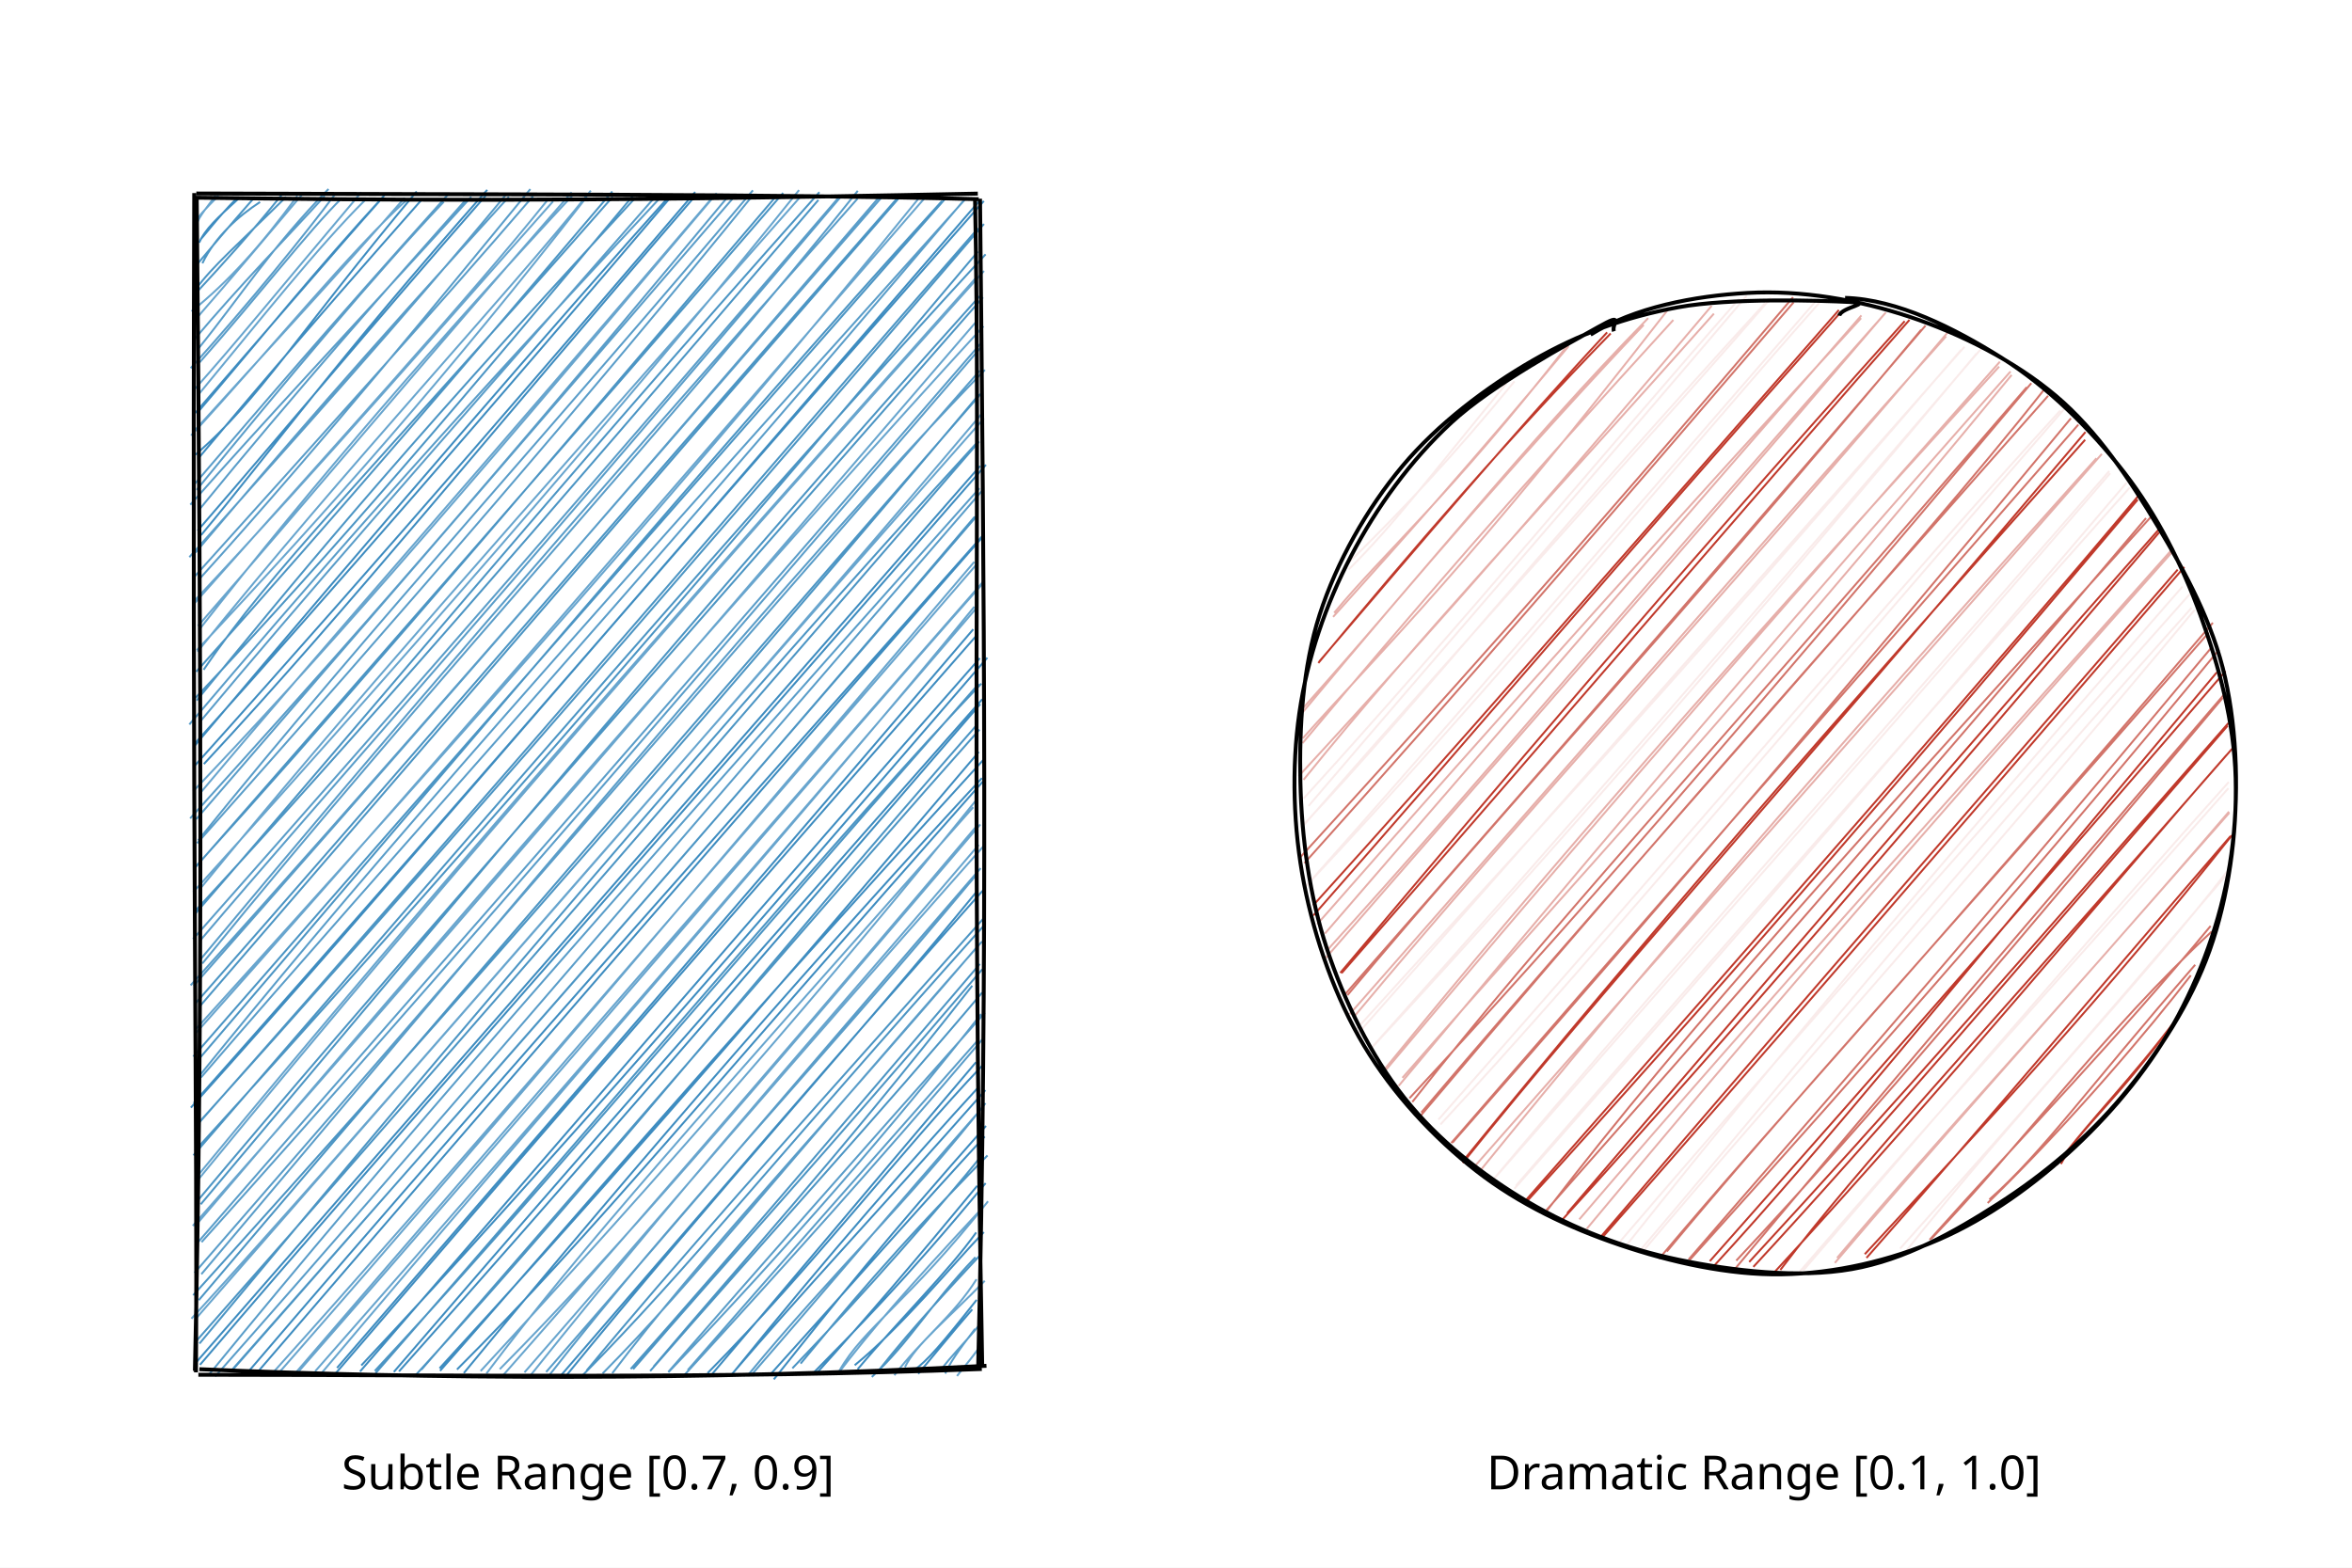
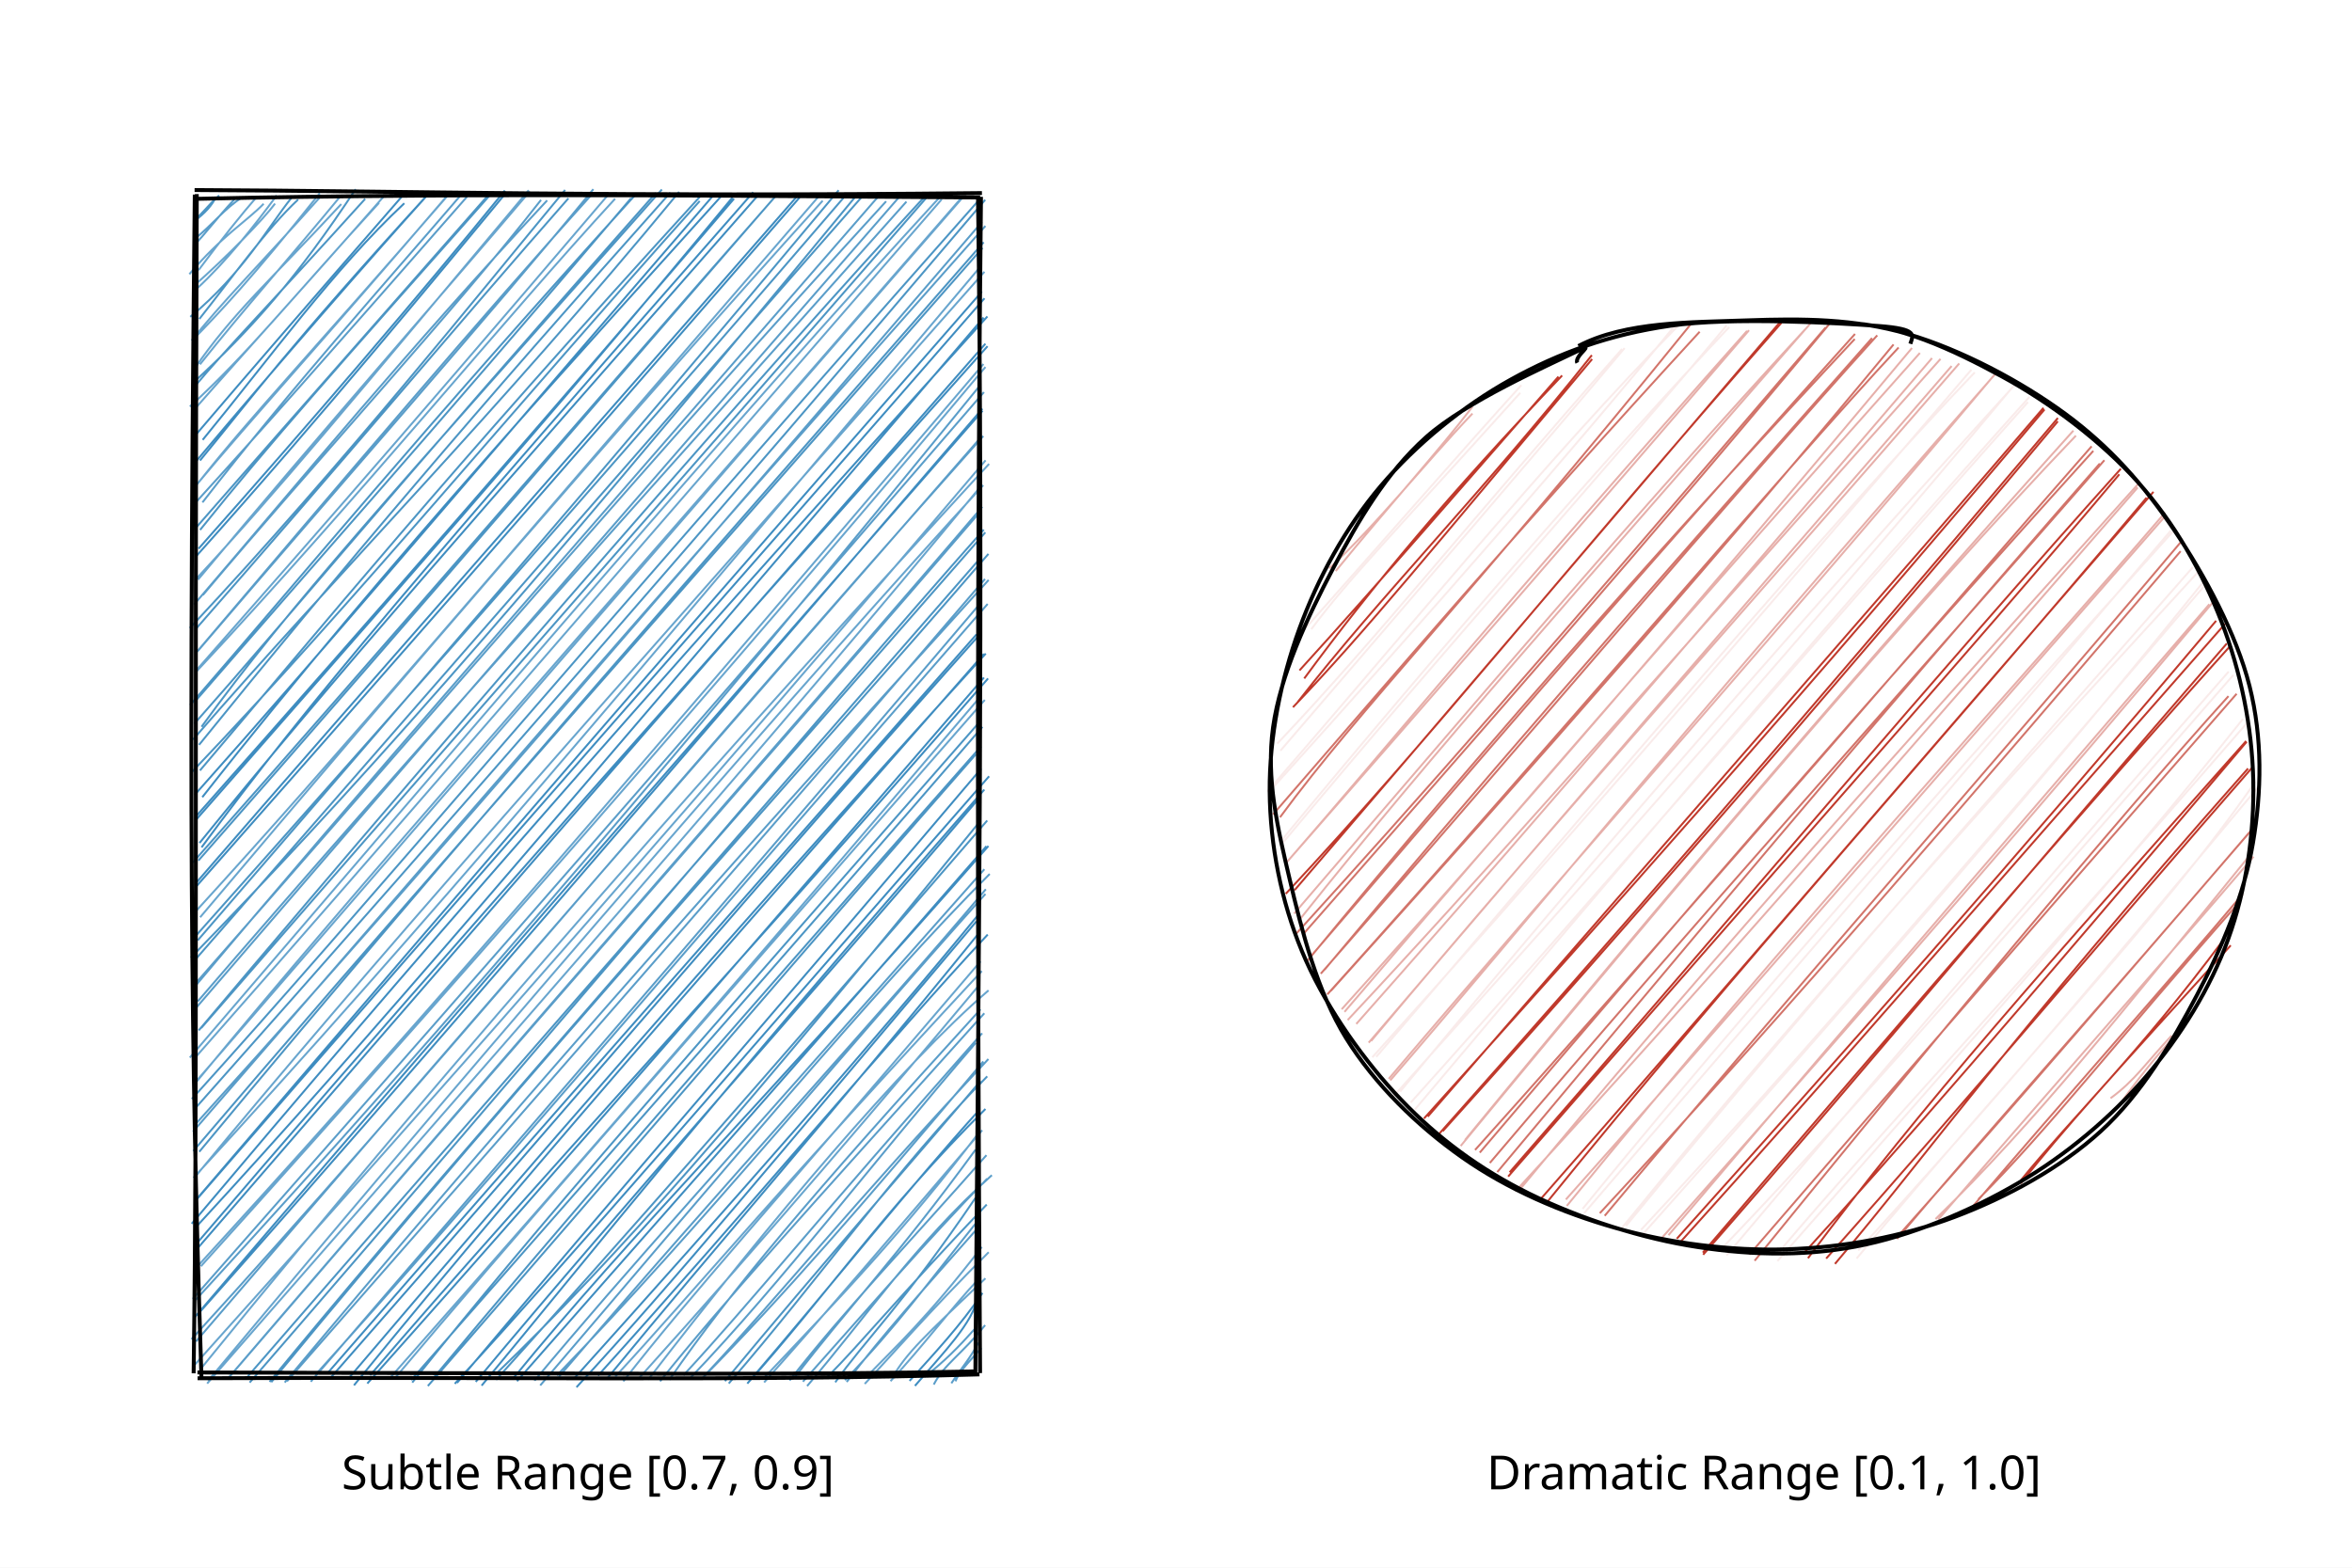
<svg xmlns="http://www.w3.org/2000/svg" width="600" height="400">
  <rect width="100%" height="100%" fill="#ffffff" />
  <g>
-     <path d="M244.139 351.089 C246.128 348.494, 247.183 347.45, 249.92 343.671 M244.693 350.243 C246.595 348.285, 248.609 345.282, 249.664 344.258 M135.331 350.936 C177.999 297.505, 222.984 247.1, 249.67 215.565 M133.794 350.167 C166.535 312.672, 199.173 274.157, 251.088 215.694 M51.054 202.391 C86.366 160.351, 122.108 120.528, 181.573 50.596 M49.329 201.843 C79.721 169.89, 109.358 136.472, 182.84 49.288 M50.12 262.417 C115.517 190.353, 181.735 115.711, 234.445 50.508 M50.094 263.463 C90.468 218.082, 130.132 172.703, 236.129 50.243 M50.384 166.268 C89.026 118.271, 128.466 76.429, 150.71 48.635 M50.223 165.897 C83.673 130.345, 115.111 94.633, 149.706 50.199 M76.276 349.821 C142.932 273.812, 209.495 195.45, 251.036 148.509 M75.421 350.284 C137.946 277.567, 201.986 204.337, 250.969 148.225 M50.404 301.177 C115.18 222.14, 185.382 142.321, 251.019 69.137 M50.263 300.186 C111.659 225.68, 175.63 153.053, 249.128 70.719 M124.097 350.454 C148.156 318.435, 177.324 286.048, 248.271 205.971 M122.606 349.831 C168.971 299.602, 212.025 250.167, 249.108 204.048 M230.845 348.861 C233.517 343.118, 241.733 336.607, 251.218 326.803 M228.156 350.896 C235.201 341.641, 243.46 335.477, 249.109 326.411 M128.157 351.123 C173.765 299.364, 214.724 251.533, 248.782 211.191 M127.487 349.351 C158.749 317.827, 187.298 283.846, 250.069 210.359 M81.414 351.079 C144.381 276.321, 208.975 203.492, 248.551 154.812 M80.393 349.898 C148.021 273.059, 212.224 198.069, 249.474 154.712 M214.116 349.783 C220.297 338.775, 231.69 332.336, 252.04 306.525 M213.657 350.625 C222.373 339.266, 230.658 329.601, 250.326 308.518 M48.844 336.457 C94.429 286.581, 137.163 235.651, 250.97 106.803 M50.088 336.317 C126.981 248.15, 204.29 160.321, 250.258 105.79 M49.339 153.571 C82.957 117.693, 112.764 83.192, 141.086 51.382 M49.387 154.189 C84.085 115.062, 118.776 77.128, 139.842 50.838 M50.472 100.878 C66.267 81.746, 81.308 62.76, 93.265 50.925 M49.64 99.314 C60.571 87.061, 68.824 76.747, 92.16 49.073 M48.75 111.109 C69.224 88.86, 89.894 63.522, 103.735 51.023 M49.21 110.337 C67.498 90.062, 86.805 69.394, 103.182 50.509 M50.239 57.094 C50.613 55.418, 53.381 52.142, 54.968 49.957 M50.039 56.442 C50.748 55.08, 52.076 53.62, 55.731 49.943 M49.678 312.938 C126.694 222.428, 202.334 136.186, 250.899 83.234 M49.185 312.77 C106.973 247.532, 163.411 181.462, 249.297 81.778 M50.502 159.719 C78.973 127.074, 106.026 94.653, 145.839 49.052 M50.78 160.715 C80.227 122.996, 113.108 85.235, 146.107 49.801 M70.964 350.487 C127.118 286.445, 181.397 222.012, 248.541 143.364 M70.036 349.799 C114.655 300.096, 158.192 248.962, 249.279 143.823 M48.862 79.433 C58.256 71.895, 66.478 62.811, 75.855 49.986 M50.241 81.083 C59.341 70.669, 68.19 60.119, 76.977 49.73 M49.304 227.604 C111.348 159.183, 168.903 92.185, 203.829 48.512 M51.062 226.764 C88.444 180.996, 126.641 138.221, 203.86 50.566" stroke="#2980b9" stroke-width="0.5" fill="none" stroke-opacity="0.7" />
-     <path d="M170.476 350.064 C194.518 322.46, 218.119 295.646, 251.219 258.425 M170.504 350.144 C200.294 319.136, 228.778 286.24, 250.289 258.736 M191.013 350.624 C211.736 325.423, 232.598 305.676, 251.407 281.474 M191.843 350.648 C209.912 329.924, 228.242 308.086, 249.559 283.836 M50.934 240.139 C82.798 202.583, 118.074 163.963, 214.777 49.863 M49.247 239.602 C103.963 177.687, 156.103 117.904, 214.024 50.299 M174.268 351.187 C200.804 322.206, 223.132 297.532, 250.838 264.942 M175.439 349.595 C198.745 322.828, 224.147 294.08, 249.237 265.672 M139.582 351.58 C172.852 308.932, 208.089 272.49, 248.995 223.307 M139.321 350.07 C176.118 307.922, 211.789 265.896, 250.162 221.527 M156.19 350.394 C178.967 320.376, 207.934 289.921, 248.899 242.008 M153.71 350.468 C177.425 326.518, 197.246 300.674, 250.535 240.212 M51.367 325.117 C128.433 233.955, 204.516 142.241, 251.251 94.378 M49.628 324.769 C107.608 258.141, 166.134 190.095, 249.923 94.587 M50.654 147.974 C82.247 113.145, 115.958 71.791, 135.288 48.246 M49.481 147.277 C80.431 112.909, 112.103 77.845, 135.982 50.058 M50.158 125.006 C71.934 98.334, 96.638 68.878, 113.21 51.489 M49.256 123.956 C67.176 103.069, 82.885 84.652, 114.519 49.383 M50.533 214.435 C94.396 160.088, 144.304 105.482, 192.065 48.565 M50.286 215.162 C102.178 156.88, 151.806 99.532, 192.277 49.548 M48.307 142.158 C75.494 111.546, 102.637 81.642, 129.231 49.48 M49.87 140.992 C71.564 115.422, 91.5 92.133, 129.814 50.223 M54.903 351.196 C109.891 289.074, 162.81 226.509, 250.663 125.069 M53.361 350.683 C99.897 293.778, 148.563 238.179, 249.848 124.595 M48.512 208.814 C78.575 175.472, 109.918 141.276, 185.962 49.86 M50.046 209.02 C88.371 164.737, 125.355 121.943, 186.821 50.759 M48.645 93.939 C63.287 77.779, 78.042 59.553, 85.51 49.508 M50.917 92.474 C65.671 75.788, 78.792 58.816, 87.227 50.526 M48.632 251.407 C93.767 201.388, 138.506 149.841, 224.855 50.42 M49.434 251.497 C94.804 199.919, 140.276 148.378, 224.864 49.593 M48.306 184.846 C77.462 150.543, 106.289 116.929, 168.604 50.245 M50.767 184.462 C77.946 151.963, 104.157 122.113, 167.147 50.188 M51.291 274.903 C101.089 217.144, 153.843 159.7, 246.291 50.631 M49.819 275.799 C87.86 228.717, 127.51 182.95, 246.52 50.509 M51.419 316.93 C118.736 242.094, 184.349 164.874, 250.602 88.203 M50.178 317.332 C93.456 267.423, 137.715 217.698, 250.23 87.586 M241.145 350.478 C242.137 348.042, 244.344 344.755, 248.731 339.083 M239.845 349.804 C242.472 346.128, 245.79 343, 249.535 338.438 M48.553 128.78 C67.712 107.082, 87.713 85.874, 120.218 50.228 M50.663 130.238 C74.691 100.757, 99.947 72.255, 119.015 50.766 M51.62 245.84 C110.67 173.281, 174.369 104.573, 218.817 48.687 M50.893 245.088 C96.927 189.813, 143.56 135.518, 218.759 50.682 M50.655 88.89 C61.359 75.665, 69.039 63.366, 83.804 48.226 M49.232 86.999 C61.257 72.703, 73.896 59.833, 82.838 50.01" stroke="#2980b9" stroke-width="0.5" fill="none" stroke-opacity="0.767" />
-     <path d="M51.632 67.179 C54.907 60.355, 60.862 55.118, 66.341 51.54 M49.351 68.548 C53.405 63.824, 57.845 58.362, 64.993 50.275 M50.171 178.72 C74.446 149.175, 97.3 120.59, 162.05 50.499 M49.867 178.058 C85.144 140.723, 119.519 100.242, 161.766 49.593 M161.52 349.357 C185.972 320.987, 209.136 295.983, 250.578 247.327 M160.899 349.297 C186.015 321.08, 210.369 292.278, 249.971 245.956 M204.24 347.925 C214.882 335.093, 227.524 319.536, 251.91 294.819 M202.135 349.125 C220.922 329.626, 240.227 307.506, 250.539 294.722 M49.689 256.217 C97.94 201.357, 146.972 144.168, 228.64 50.859 M50.84 256.912 C106.752 192.165, 161.173 128.823, 230.068 49.663 M59.087 349.635 C118.224 282.552, 178.112 215.024, 248.648 131.842 M59.57 349.265 C114.906 286.144, 169.944 224.205, 249.338 131.471 M50.709 331.735 C94.908 279.563, 140.1 227.032, 250.466 100.202 M49.28 330.486 C117.531 254.868, 184.019 178.834, 249.794 100.63 M51.208 307.283 C117.205 228.765, 183.788 149.129, 249.899 75.588 M50.288 306.506 C96.474 251.508, 142.172 199.675, 250.751 75.878 M166.747 348.685 C188.819 322.544, 212.542 296.74, 248.021 251.505 M165.859 349.82 C195.062 316.361, 225.441 283.074, 250.571 253.242 M49.334 294.792 C121.899 210.88, 194.458 126.665, 251.433 64.887 M49.747 293.587 C110.447 226.942, 170.371 158.084, 249.471 64.182 M50.888 342.813 C117.777 262.375, 187.964 179.708, 248.962 113.242 M50.065 342.18 C121.784 260.953, 191.756 179.734, 249.789 112.654 M49.956 50.051 C49.956 50.051, 49.956 50.051, 49.956 50.051 M49.956 50.051 C49.956 50.051, 49.956 50.051, 49.956 50.051 M222.404 351.336 C232.215 342.311, 236.953 333.212, 248.835 320.788 M224.078 349.763 C233.036 338.355, 243.292 327.569, 250.14 320.146 M50.478 286.821 C126.754 200.693, 202.447 112.013, 249.536 58.224 M49.838 287.419 C103.439 227.93, 156.628 167.115, 251.01 57.147 M49.852 221.28 C94.382 170.376, 138.997 119.534, 199.783 49.231 M50.375 220.598 C82.83 184.782, 113.541 149.19, 197.787 50.295 M49.624 233.347 C93.994 182.308, 138.096 128.673, 209.035 49.025 M49.94 232.26 C90.868 187.912, 131.45 141.346, 208.768 51.024 M50.206 270.859 C117.467 192.338, 183.29 113.983, 240.301 51.287 M49.312 269.58 C107.877 202.384, 166.343 135.759, 241.229 50.593 M105.973 350.939 C155.337 296.918, 197.398 244.027, 249.368 184.758 M107.476 349.495 C161.233 287.839, 216.22 223.908, 249.862 186.166 M49.69 74.118 C54.339 67.716, 60.822 62.314, 72.991 50.232 M49.854 74.915 C57.255 66.894, 63.675 59.891, 71.889 49.687 M51.949 170.894 C69.644 144.865, 91.731 123.596, 156.275 50.254 M50.062 171.384 C85.548 131.762, 120.27 91.174, 156.205 48.854 M148.553 350.99 C175.842 323.545, 197.579 295.683, 251.228 235.909 M149.641 349.716 C172.243 322.367, 198.37 293.326, 250.756 234.509 M95.609 349.797 C132.443 310.307, 167.762 267.667, 249.675 174.473 M95.801 350.385 C157.502 279.767, 217.66 208.525, 250.349 174.418" stroke="#2980b9" stroke-width="0.5" fill="none" stroke-opacity="0.833" />
-     <path d="M85.982 349.024 C127.112 301.38, 172.036 249.872, 248.282 160.559 M85.717 350.312 C123.552 306.339, 160.842 262.855, 249.079 162.193 M197.406 351.956 C213.544 331.7, 226.199 315.843, 251.53 287.284 M196.686 350.512 C216.489 328.572, 235.055 307.447, 251.206 289.995 M49.857 116.003 C65.791 102.401, 76.339 84.643, 106.298 48.842 M50.521 117.049 C61.355 104.161, 73.847 89.118, 107.565 50.961 M51.304 136.531 C69.454 114.781, 85.11 92.727, 124.288 48.447 M50.41 135.396 C71.801 110.729, 92.549 85.643, 124.149 49.634 M218.039 348.339 C229.851 338.725, 242.723 323.007, 250.986 314.377 M218.774 349.383 C229.385 336.723, 241.865 324.543, 249.028 314.472 M186.637 350.709 C204.274 330.037, 223.302 309.94, 251.38 278.15 M186.755 350.602 C210.863 320.687, 234.089 294.262, 249.426 277.606 M100.47 350.056 C131.175 314.375, 161.678 278.994, 250.569 178.421 M101.782 349.919 C145.868 300.622, 189.475 249.745, 250.066 179.66 M234.239 350.534 C236.717 347.584, 243.515 339.264, 248.025 334.1 M232.999 349.756 C236.501 347.284, 240.31 342.874, 249.144 331.667 M52.012 194.941 C89.546 154.647, 123.973 111.689, 177.406 49.948 M49.729 195.306 C98.509 140.987, 145.851 85.872, 177.342 48.999 M50.34 105.326 C67.219 85.513, 80.549 68.909, 98.053 49.841 M49.799 105.368 C67.466 85.01, 85.723 63.751, 97.08 51 M112.266 349.765 C144.737 313.02, 173.722 278.337, 251.096 193.623 M112.134 349.129 C147.441 310.607, 184.249 269.092, 249.704 191.842 M207.531 350.274 C217.332 340.282, 230.53 327.173, 251.435 301.885 M208.258 350.46 C220.764 336.612, 233.253 322.005, 249.291 302.562 M51.02 348.233 C102.356 288.189, 156.107 227.985, 251.515 118.591 M49.765 347.926 C108.502 280.527, 167.529 213.245, 250.043 118.894 M180.512 350.349 C206.894 323.679, 229.965 293.566, 250.771 271.697 M181.538 350.735 C203.431 325.019, 224.723 299.616, 248.972 271.03 M143.959 351.591 C181.309 305.803, 220.378 262.726, 249.318 227.304 M143.172 350.863 C180.247 307.992, 216.571 265.577, 250.661 227.289 M49.636 190.305 C97.088 134.045, 144.326 79.405, 170.837 49.947 M49.758 189.643 C86.674 148.552, 122.917 106.847, 171.412 49.935 M92.175 348.393 C140.253 297.042, 187.976 241.937, 251.866 167.816 M91.843 349.951 C145.123 288.446, 198.01 226.932, 249.955 167.94 M116.581 349.428 C150.716 315.404, 179.314 279.915, 250.737 199.406 M118.323 350.346 C164.5 294.273, 212.366 239.633, 250.496 198.536 M51.012 61.158 C51.322 61.242, 54.988 56.033, 60.491 50.495 M50.826 61.913 C52.283 58.526, 55.389 55.667, 60.91 50.615 M63.461 349.868 C132.063 269.662, 203.775 189.69, 250.523 136.852 M65.327 350.548 C126.277 279.692, 187.787 208.756, 250.97 136.638 M48.691 282.618 C101.489 223.92, 149.122 166.522, 250.982 51.285 M49.399 281.462 C122.404 199.219, 194.982 114.589, 249.698 51.426" stroke="#2980b9" stroke-width="0.5" fill="none" stroke-opacity="0.9" />
-     <path d="M49.73 50.441 C94.969 50.967, 140.047 51.68, 249.441 49.4 M50.087 49.371 C123.684 49.645, 197.579 49.469, 249.678 50.819 M248.73 50.445 C250.2 122.225, 247.707 195.307, 250.567 348.698 M250.007 50.707 C251.021 148.52, 252.019 247.063, 249.518 349.535 M251.648 348.489 C178.01 352.347, 109.007 351.852, 50.854 349.354 M250.462 349.301 C183.353 351.91, 117.514 350.798, 50.607 350.773 M49.99 350.165 C50.417 285.425, 49 217.229, 49.55 49.258 M49.72 349.777 C51.62 264.548, 51.392 178.187, 50.183 50.16" stroke="#000" stroke-width="1" fill="none" />
+     <path d="M48.44 103.739 C63.293 90.196, 74.041 76.503, 96.685 51.764 M49.325 104.762 C63.323 88.806, 78.015 72.802, 97.921 50.091 M99.216 351.909 C151.252 293.104, 199.579 237.187, 249.706 178.212 M100.515 351.905 C131.497 315.087, 163.303 279.057, 251.224 178.582 M48.308 69.961 C56.553 60.212, 62.919 56.475, 67.259 51.993 M50.646 68.932 C56.624 60.891, 61.535 54.802, 65.504 50.221 M194.982 351.487 C213.966 331.453, 230.868 313.813, 249.873 288.792 M194.934 352.72 C211 334.681, 227.271 315.601, 250.562 288.377 M49.357 300.525 C107.841 237.093, 161.105 173.599, 250.048 68.101 M49.492 300.618 C94.306 246.292, 142.508 192.262, 251.133 69.344 M48.423 269.857 C120.051 186.271, 189.456 104.875, 239.87 50.159 M49.52 270.164 C97.043 216.271, 143.51 162.236, 240.231 50.854 M165.363 352.005 C196.552 311.467, 230.11 271.688, 252.176 252.698 M163.072 351.585 C195.732 315.356, 225.877 279.917, 249.574 251.597 M50.068 171.371 C91.678 126.942, 128.958 81.055, 156.919 50.707 M49.857 171.29 C71.613 146.425, 95.675 119.504, 155.265 49.561 M49.956 50.051 C49.956 50.051, 49.956 50.051, 49.956 50.051 M49.956 50.051 C49.956 50.051, 49.956 50.051, 49.956 50.051 M52.847 353.008 C127.863 267.207, 200.377 184.798, 249.864 124.472 M53.125 352.268 C130.181 259.891, 209.018 169.392, 250.832 123.808 M220.599 353.098 C226.945 346.398, 236.731 334.967, 252.212 319.507 M221.149 351.187 C228.265 343.821, 236.246 336.646, 250.468 318.166 M48.898 86.883 C56.108 77.639, 65.97 67.864, 81.48 50.498 M49.026 86.863 C55.988 79.74, 63.854 71.536, 81.583 49.279 M51.053 234.049 C104.296 170.977, 157.255 109.435, 209.862 51.214 M49.903 232.566 C87.214 191.795, 122.296 150.142, 208.707 50.271 M49.998 147.759 C70.875 125.246, 88.47 103.864, 134.871 48.544 M50.508 147.902 C81.833 110.379, 112.764 75.214, 135.124 48.88 M49.197 73.162 C57.939 65.527, 67.324 55.8, 70.167 51.954 M50.282 73.594 C57.641 66.788, 64.522 58.107, 70.59 49.863 M227.579 351.569 C231.449 345.006, 235.655 341.159, 251.383 326.176 M227.172 352.407 C235.372 343.583, 243.256 333.073, 249.777 326.216 M49.334 94.444 C59.567 79.574, 69.198 71.35, 87.061 52.073 M51.013 92.969 C62.217 78.895, 74.304 65.303, 87.084 49.778 M156.944 351.274 C176.504 330.096, 197.402 304.807, 250.47 247.766 M159.001 352.459 C176.029 330.518, 195.205 309.71, 250.122 245.303 M49.758 124.154 C64.013 106.994, 81.685 87.824, 114.599 49.334 M50.844 122.856 C64.068 106.106, 79.4 90.111, 114.519 49.549 M50.242 275.886 C92.534 224.512, 138.708 173.046, 245.699 49.974 M50.363 275.518 C108.523 208.45, 166.744 140.879, 245.653 50.302 M51.252 323.092 C128.907 237.056, 204.16 149.934, 251.391 93.643 M49.631 323.926 C99.005 270.084, 147.73 214.098, 250.883 92.88 M51.203 349.276 C118.413 266.399, 187.504 188.817, 252.314 118.368 M49.654 348.254 C116.794 273.48, 182.643 198.488, 251.425 117.453" stroke="#2980b9" stroke-width="0.5" fill="none" stroke-opacity="0.7" />
+     <path d="M51.761 151.822 C80.927 117.18, 115.329 80.102, 138.015 51.01 M49.501 154.251 C77.186 121.998, 104.017 89.223, 139.582 51.131 M58.272 351.57 C134.054 263.044, 212.059 174.52, 250.577 129.309 M58.026 351.89 C129.501 268.581, 203.863 184.27, 249.911 130.736 M205.896 353.656 C220.524 336.571, 233.69 317.157, 253.024 299.85 M204.83 352.53 C221.037 334.402, 235.894 317.075, 251.824 300.753 M49.228 288.757 C106.493 222.753, 161.349 158.966, 251.381 57.652 M49.87 286.842 C91.281 241.114, 131.77 194.802, 250.485 56.654 M49.927 60.757 C54.318 57.199, 57.274 53.221, 61.815 50.328 M49.544 62.5 C52.165 59.979, 54.782 56.222, 59.841 50.806 M175.967 351.746 C200.057 326.518, 221.992 297.301, 248.928 266.08 M174.35 350.902 C191.77 332.053, 207.438 312.336, 250.541 263.632 M242.699 352.948 C245.156 349.198, 247.665 346.361, 249.581 342.593 M243.749 352.44 C244.584 350.204, 246.64 348.05, 250.342 343.962 M202.69 351.529 C215.43 334.751, 228.807 320.847, 248.872 293.332 M201.425 352.234 C215.619 334.036, 231.47 317.662, 251.646 294.748 M72.633 352.741 C126.135 288.631, 179.294 228.14, 252.197 147.987 M73.194 352.45 C133.877 283.315, 194.822 213.716, 251.273 147.73 M215.552 352.142 C228.722 338.471, 236.848 327.176, 249.46 311.463 M215.995 352.604 C225.284 340.468, 235.187 329.426, 249.822 312.899 M179.855 350.859 C199.189 330.242, 216.111 308.844, 252.14 270.217 M179.123 351.7 C199.718 330.799, 219.314 308.334, 250.84 270.829 M235.958 351.281 C241.079 347.157, 244.096 344.19, 248.988 338.726 M238.205 353.262 C241.018 347.912, 245.155 345.79, 251.3 338.114 M142.546 351.325 C184.082 302.687, 225.952 257.38, 251.481 226.895 M142.064 350.92 C180.009 311.681, 213.414 270.274, 251.384 228.101 M80.463 350.792 C122.64 304.093, 163.234 255.656, 251.951 154.1 M79.277 352.537 C143.356 278.013, 206.343 205.566, 250.11 153.906 M49.923 331.667 C116.302 259.459, 179.805 184.664, 249.871 98.504 M49.188 331.419 C104.366 268.794, 159.071 206.604, 251.006 100.054 M51.652 128.188 C73.986 99.329, 99.743 70.569, 117.285 50.102 M49.009 129.208 C66.72 109.789, 82.581 91.899, 119.113 50.225 M50.45 255.494 C104.717 192.469, 162.423 128.733, 231.237 51.448 M50.221 256.93 C103.923 194.507, 156.384 134.002, 230.021 49.535 M137.814 353.492 C181.29 302.66, 224.106 251.314, 252.475 223 M136.365 352.27 C159.876 324.067, 183.52 298.229, 251.109 221.792 M50.118 250.644 C109.25 183.353, 167.406 115.445, 226.049 51.366 M49.782 251.64 C92.374 200.92, 136.106 151.416, 224.944 49.112 M50.519 166.043 C86.941 123.384, 124.634 80.893, 151.361 48.269 M50.247 166.284 C86.767 123.289, 124.08 79.359, 150.987 49.604 M170.745 352.051 C186.719 329.03, 206.002 305.939, 250.134 257.532 M168.373 352.439 C184.543 332.256, 203.824 311.106, 251.102 258.538 M48.845 341.712 C108.159 276.811, 164.092 208.655, 250.844 111.254 M50.001 342.278 C119.719 261.009, 190.968 179.485, 250.429 111.348" stroke="#2980b9" stroke-width="0.5" fill="none" stroke-opacity="0.767" />
+     <path d="M105.166 352.759 C137.676 312.047, 172.437 272.751, 249.879 184.219 M104.872 352.112 C152.084 298.321, 199.785 244.345, 250.625 185.467 M48.424 160.258 C88.079 117.935, 122.372 74.717, 144.161 48.468 M49.818 160.642 C84.907 120.7, 117.661 81.681, 145.001 50.604 M69.197 352.656 C135.847 271.57, 205.872 195.027, 252.15 141.327 M68.768 352.584 C104.093 309.62, 142.17 266.181, 250.08 142.413 M50.619 219.569 C107.521 154.896, 164.537 88.268, 196.99 51.023 M49.173 220.096 C99.999 162.815, 149.887 104.614, 197.975 49.919 M49.312 56.604 C52.461 54.306, 54.207 52.207, 55.094 50.223 M49.542 56.159 C51.695 54.533, 52.913 52.502, 55.91 49.866 M109.144 353.643 C160.884 294.329, 209.937 236.823, 248.953 192.456 M110.25 351.983 C142.253 313.545, 175.306 275.317, 250.266 190.456 M48.691 244.329 C88.142 203.888, 126.38 161.533, 218.614 49.705 M50.13 244.496 C107.631 178.625, 165.14 112.507, 219.977 50.099 M48.501 179.913 C78.531 145.311, 106.064 111.544, 162.423 49.328 M49.872 178.846 C78.881 145.296, 107.072 114.016, 160.979 50.588 M126.367 350.713 C158.353 319.842, 188.298 285.476, 250.148 209.375 M126.547 352.066 C160.559 314.2, 192.395 278.089, 251.834 209.366 M213.083 352.696 C220.291 342.401, 230.414 332.822, 248.873 305.61 M211.14 351.254 C219.494 342.912, 228.211 331.984, 251.714 307.344 M50.829 293.88 C117.399 213.593, 186.777 135.144, 250.934 61.804 M49.303 293.691 C95.974 238.905, 142.61 186.187, 250.653 63.25 M49.236 188.705 C86.542 145.685, 125.682 106.629, 173.25 48.955 M50.784 190.048 C86.38 146.053, 122.273 103.692, 171.012 49.147 M48.546 80.847 C62.043 69.677, 68.516 57.734, 74.293 50.563 M50.852 81.389 C59.262 70.8, 67.991 58.419, 76.055 50.909 M185.911 352.989 C208.972 326.418, 229.211 297.525, 251.841 274.639 M184.927 352.398 C209.05 323.235, 234.676 294.144, 250.121 275.816 M63.691 352.762 C137.475 267.66, 208.957 182.492, 250.964 135.139 M63.247 351.145 C116.302 289.945, 171.001 227.564, 251.348 135.852 M48.718 197.222 C91.682 152.181, 129.16 106.303, 178.495 51.298 M51.007 196.594 C82.424 159.581, 113.112 121.773, 178.506 50.241 M51.418 185.435 C73.753 154.741, 99.077 126.824, 168.849 48.351 M49.573 184.659 C73.863 157.279, 96.84 128.944, 167.311 49.223 M50.447 239.923 C102.298 179.778, 155.46 118.596, 213.941 48.539 M48.913 239.947 C110.498 170.841, 170.863 102.112, 215.133 50.529 M51.044 135.209 C68.906 112.925, 85.971 93.778, 124.747 50.053 M49.945 134.705 C78.379 102.247, 107.227 69.548, 124.786 49.526 M51.339 262.298 C106.382 198.993, 163.417 134.318, 237.03 49.643 M50.701 262.906 C123.42 176.694, 197.888 91.271, 235.893 50.16 M48.932 280.418 C95.186 229.293, 137.828 177.528, 249.503 51.308 M50.139 282.414 C117.796 206.21, 183.869 130.378, 251.327 50.977 M49.084 97.844 C64.388 83.824, 75.979 70.571, 90.714 48.275 M49.297 99.047 C58.136 88.462, 68.059 78.502, 93.151 50.743" stroke="#2980b9" stroke-width="0.5" fill="none" stroke-opacity="0.833" />
+     <path d="M130.703 351.96 C161.622 314.037, 194.605 281.592, 252.154 215.856 M131.874 352.414 C160.308 319.955, 188.355 288.562, 251.64 215.909 M51.422 216.208 C78.348 179.563, 108.797 143.989, 192.144 49.049 M50.902 215.085 C84.513 173.594, 120.815 132.508, 193.111 50.137 M94.41 350.914 C137.724 300.416, 185.867 249.308, 252.051 173.116 M93.704 353.008 C126.738 315.951, 158.466 280.06, 251.008 172.874 M51.023 117.497 C63.228 102.703, 73.3 88.814, 109.676 49.034 M49.455 118.374 C71.368 92.361, 94.401 65.967, 108.688 50.161 M49.951 317.552 C94.647 265.23, 142.009 211.282, 251.923 88.34 M50.291 318.639 C108.442 251.414, 167.675 183.035, 251.371 87.709 M48.907 312.232 C103.565 247.373, 158.492 184.13, 251.889 80.745 M50.506 312.536 C94.254 265.052, 135.094 216.648, 250.92 81.016 M147.067 353.957 C172.711 326.178, 195.974 297.808, 249.077 235.099 M146.658 351.502 C185.152 308.761, 225.265 263.19, 249.761 233.167 M51.704 112.233 C69.391 90.69, 84.995 68.884, 103.141 51.868 M49.36 111.625 C64.91 93.417, 79.284 76.819, 103.49 49.029 M154.915 351.68 C182.845 317.672, 210.685 286.206, 249.268 238.64 M152.558 350.98 C190.684 308.705, 228.182 263.864, 251.969 238.456 M122.87 353.536 C151.967 318.468, 177.808 285.343, 251.105 201.459 M121.37 352.572 C161.074 304.872, 203.17 258.355, 249.756 203.689 M90.302 353.468 C140.484 291.783, 193.798 232.16, 251.009 166.833 M88.992 351.619 C134.848 297.729, 182.154 243.026, 251.468 166.762 M50.64 140.01 C79.113 107.973, 107.323 75.037, 128.79 48.608 M49.864 142.124 C82.088 106.25, 112.888 68.702, 129.025 49.275 M50.786 334.986 C106.135 272.657, 162.201 206.947, 250.621 104.271 M49.741 336.013 C103.428 273.009, 158.33 210.489, 250.668 104.797 M233.407 353.601 C240.841 344.953, 248.135 337.553, 249.399 331.064 M232.035 352.332 C238.103 345.598, 245.1 338.16, 250.633 329.903 M190.637 353.02 C210.164 331.349, 225.985 308.097, 251.387 282.962 M191.079 352.496 C212.135 327.951, 231.954 302.985, 249.907 283.112 M51.608 203.405 C99.562 142.326, 153.608 83.921, 183.932 50.121 M49.699 202.774 C82.896 165.528, 114.157 128.446, 181.985 49.832 M83.649 350.26 C140.229 285.093, 195.136 223.261, 249.117 161.863 M84.394 351.481 C144.783 282.743, 202.564 214.656, 250.341 161.447 M49.803 306.462 C120.556 224.976, 190.649 145.716, 251.143 76.115 M50.455 305.611 C98.666 249.313, 147.649 192.048, 250.463 74.417 M49.818 225.505 C96.573 171.517, 147.06 114.553, 203.804 49.541 M49.766 226.52 C91.844 178.958, 134.321 130.487, 203.978 50.387 M116.021 353.073 C149.456 316.589, 180.101 280.612, 252.314 198.07 M116.595 352.835 C157.841 303.784, 198.082 257.768, 250.291 196.134 M50.234 208.029 C96.537 155.886, 142.758 102.722, 187.249 50.706 M49.908 209.291 C95.353 157.326, 140.731 106.417, 186.823 50.417" stroke="#2980b9" stroke-width="0.5" fill="none" stroke-opacity="0.9" />
+     <path d="M49.64 48.49 C104.037 48.727, 156.423 50.261, 250.493 49.265 M49.423 50.746 C125.032 49.026, 200.358 50.115, 250.029 50.39 M249.489 49.91 C250.852 150.068, 249.64 247.897, 248.816 350.691 M250.251 50.213 C249.319 137.863, 249.204 227.331, 250.024 350.347 M249.866 350.679 C189.691 352.449, 128.888 351.284, 50.404 351.661 M249.257 349.903 C204.219 350.907, 157.838 350.423, 50.373 350.191 M51.387 351.413 C49.361 288.117, 47.781 227.303, 49.688 49.645 M49.395 350.406 C50.421 275.52, 49.594 202.098, 50.199 49.519" stroke="#000" stroke-width="1" fill="none" />
  </g>
  <text x="150" y="380" text-anchor="middle" font-family="sans-serif">Subtle Range [0.7, 0.9]</text>
  <g>
-     <path d="M458.581 325.073 C491.069 287.358, 525.119 250.231, 568.469 201.124 M459.987 324.206 C502.989 274.071, 547.021 223.517, 568.551 199.547 M485.088 320.658 C514.975 282.961, 546.552 250.361, 568.197 222.275 M484.721 318.573 C505.237 295.676, 525.361 273.17, 567.709 223.54 M349.083 268.231 C399.469 212.078, 450.852 152.548, 505.582 88.774 M349.142 268.201 C397.392 216.223, 444.013 162.208, 504.206 90.227 M414.367 318.406 C464.17 255.703, 519.485 192.409, 556.756 149.67 M413.072 317.02 C448.031 276.155, 483.64 235.834, 558.672 151.524 M333.815 205.641 C372.074 160.812, 409.5 117.93, 445.579 75.481 M332.526 203.759 C371.883 160.604, 409.92 114.53, 443.684 76.222 M418.552 318.856 C453.181 278.35, 488.335 234.164, 559.093 155.066 M419.102 319.299 C456.178 275.29, 494.999 233.342, 559.859 155.609 M331.912 211.076 C362.63 178.603, 391.314 141.604, 450.193 77.441 M331.898 211.336 C379.554 156.701, 427.287 104.576, 451.787 75.972 M332.883 226.381 C381.924 174.315, 427.23 118.795, 464.206 77.145 M333.723 225.428 C363.82 191.68, 395.396 154.892, 462.915 77.161 M380.49 301.512 C435.237 238.999, 490.692 176.217, 538.313 120.757 M380.855 301.049 C416.388 258.752, 453.607 217.16, 538.08 120.179 M386.697 302.565 C443.055 237.22, 498.521 174.682, 543.298 124.4 M386.313 303.329 C441.007 241.41, 495.988 177.79, 542.513 123.15 M345.445 263.222 C383.203 221.441, 421.042 181.536, 500.286 89.268 M346.298 263.835 C407.216 194.744, 468.482 125.542, 501.149 88.485 M344.017 143.59 C357.995 129.873, 370.782 116.319, 386.36 97.296 M344.047 145.316 C355.755 133.715, 365.478 120.677, 384.322 97.814 M366.956 285.655 C428.931 215.567, 490.164 143.308, 525.565 104.76 M367.457 286.915 C404.133 247.323, 439.285 204.993, 526.556 104.392" stroke="#c0392b" stroke-width="0.5" fill="none" stroke-opacity="0.1" />
-     <path d="M345.533 259.281 C388.772 207.373, 436.341 156.423, 496.938 84.726 M344.309 258.768 C402.474 192.622, 460.287 126.16, 496.447 85.816 M332.349 180.738 C360.845 148.988, 389.078 113.128, 420.452 81.17 M332.318 181.753 C361.261 146.887, 391.923 111.718, 419.316 82.887 M357.766 275.014 C399.576 227.072, 443.67 180.303, 513.169 95.678 M356.791 277.075 C399.289 226.245, 442.359 174.375, 512.887 94.786 M352.784 273.893 C392.01 227.243, 431.339 181.266, 510.174 92.292 M353.299 272.708 C395.507 221.029, 438.768 171.535, 509.985 93.532 M402.887 311.123 C451.112 254.736, 501.298 199.68, 554.44 139.794 M404.807 313.506 C442.796 267.867, 482.258 221.583, 554.366 140.581 M332.333 188.376 C353.054 165.215, 373.858 145.485, 425.525 78.975 M332.271 189.621 C359.529 157.041, 387.57 124.597, 426.869 81.642 M340.356 156.354 C352.894 141.213, 370.026 126.426, 400.132 87.804 M340.076 157.402 C358.411 137.007, 376.354 116.989, 400.167 88.316 M468.649 320.96 C495.814 288.801, 523.951 259.14, 568.627 207.097 M468.063 322.241 C492.061 294.002, 518.432 264.656, 568.707 207.387 M377.583 298.727 C419.165 247.49, 461.881 198.206, 534.81 116.928 M376.1 297.706 C430.434 235.812, 485.243 174.023, 536.182 115.827 M338.237 244.385 C379.664 196.691, 422.215 148.736, 480.879 79.943 M338.611 242.406 C377.931 199.209, 415.533 153.689, 481.078 79.724 M336.026 235.803 C382.688 182.613, 429.902 130.044, 474.771 81.171 M337.995 238.195 C382.225 187.009, 425.947 136.4, 474.848 80.485 M332.542 198.961 C361.439 163.165, 395.478 127.02, 437.223 80.027 M331.309 198.02 C367.794 158.571, 403.405 117.391, 436.656 78.018" stroke="#c0392b" stroke-width="0.5" fill="none" stroke-opacity="0.4" />
-     <path d="M331.431 219.032 C365.158 181.993, 399.414 144.196, 457.405 75.833 M332.743 220.244 C372.704 175.778, 411.759 130.448, 457.559 77.128 M507.491 306.06 C521.053 294.07, 532.406 277.953, 559.993 246.172 M507.057 306.959 C528.844 285.675, 548.317 262.538, 558.882 248.864 M431.042 321.493 C476.926 270.743, 522.4 218.842, 566.089 165.756 M430.758 321.38 C459.302 288.252, 490.197 253.764, 564.045 165.34 M442.933 321.648 C477.966 284.246, 513.227 242.014, 567.004 178.083 M442.6 323.75 C472.819 287.637, 503.331 251.672, 567.671 176.851 M394.647 308.856 C430.709 261.886, 472.024 216.607, 549.176 131.366 M394.486 308.797 C436.756 260.959, 479.673 212.334, 547.454 132.207 M360.281 281.169 C394.266 237.846, 429.2 200.62, 517.02 98.81 M359.566 280.207 C400.21 236.419, 438.833 191.947, 518.195 97.766 M370.564 107.475 C370.564 107.475, 370.564 107.475, 370.564 107.475 M370.564 107.475 C370.564 107.475, 370.564 107.475, 370.564 107.475 M343.748 253.912 C382.601 207.512, 423.805 163.619, 490.1 84.134 M342.982 253.865 C400.534 188.401, 457.417 122.739, 491.206 83.07 M492.641 316.122 C515.867 291.916, 536.986 262.968, 564.229 237.664 M492.255 316.341 C515.826 289.931, 540.36 264.793, 563.938 236.262 M362.584 283.857 C422.624 213.092, 487.954 141.995, 521.895 98.858 M362.52 284.552 C406.955 231.88, 451.82 180.796, 522.472 100.991 M423.196 321.209 C452.779 286.008, 483.306 253.651, 564.502 158.908 M425.209 319.324 C455.724 282.657, 488.988 246.452, 563.411 161.467 M370.53 291.556 C424.574 230.102, 477.109 168.617, 528.291 106.735 M370.228 291.63 C414.737 240.208, 460.554 188.101, 530.177 108.345" stroke="#c0392b" stroke-width="0.5" fill="none" stroke-opacity="0.7" />
-     <path d="M335.064 233.574 C375.409 187.728, 410.168 146.501, 469.542 79.69 M335.008 230.991 C369.34 193.077, 403.601 153.759, 469.099 79.112 M341.905 248.232 C382.792 199.83, 422.659 152.383, 485.891 81.945 M342.242 248.3 C397.57 185.151, 451.716 121.635, 487.118 81.612 M475.713 320.011 C506.43 286.897, 537.454 253.427, 569.35 213.151 M476.149 320.955 C507.153 285.808, 537.439 249.874, 569.026 213.325 M454.169 324.028 C475.618 295.787, 501.155 269.367, 569.409 191.055 M452.669 324.599 C496.523 277.062, 537.503 227.426, 567.943 192.702 M408.528 316.001 C450.089 268.82, 487.077 226.049, 557.223 144.674 M408.241 315.711 C463.419 251.159, 519.58 186.861, 555.529 145.351 M525.754 296.998 C530.42 287.904, 538.372 282.908, 555.81 259.326 M524.624 297.255 C532.939 285.895, 543.908 275.17, 555.728 259.284 M437.392 322.833 C465.61 292.107, 490.017 261.421, 565.511 171.554 M436.19 321.781 C483.6 268.212, 529.833 215.388, 567.729 171.23 M373.147 296.731 C408.949 252.16, 448.898 208.435, 532.006 110.23 M373.611 295.753 C418.89 240.146, 465.946 186.204, 531.92 112.21 M388.965 306.55 C452.036 234.974, 512.09 166.403, 545.609 126.381 M389.517 306.515 C434.767 256.918, 479.074 205.863, 545.337 127.485 M446.226 321.996 C482.532 282.704, 517.075 243.241, 568.476 184.493 M447.291 323.243 C479.524 288.443, 509.822 252.633, 568.274 185.174 M399.79 309.566 C448.677 252.664, 497.962 194.637, 550.833 134.961 M398.547 311.22 C443.791 261.584, 485.386 212.489, 550.807 135.84 M336.554 168.778 C362.679 138.228, 387.82 108.567, 409.978 84.806 M336.311 169.164 C360.101 140.473, 384.659 111.927, 410.887 85.079" stroke="#c0392b" stroke-width="0.5" fill="none" stroke-opacity="1" />
-     <path d="M405.745 85.389 C416.987 78.384, 432.271 75.499, 445.84 74.741 C459.41 73.983, 474.052 76.46, 487.16 80.84 C500.269 85.219, 513.937 92.101, 524.491 101.016 C535.044 109.93, 543.291 122.34, 550.482 134.329 C557.674 146.318, 564.52 159.008, 567.642 172.951 C570.764 186.894, 571.21 203.629, 569.215 217.987 C567.22 232.345, 562.305 246.663, 555.67 259.099 C549.034 271.534, 539.568 283.075, 529.402 292.6 C519.235 302.126, 507.144 310.827, 494.67 316.252 C482.195 321.676, 468.123 324.909, 454.554 325.145 C440.986 325.381, 426.25 322.067, 413.26 317.67 C400.27 313.274, 387.486 307.227, 376.613 298.766 C365.74 290.306, 355.347 279.115, 348.023 266.907 C340.699 254.699, 335.427 239.677, 332.667 225.518 C329.908 211.359, 329.46 195.903, 331.464 181.953 C333.468 168.004, 338.219 154.184, 344.69 141.824 C351.162 129.463, 359.788 117.52, 370.291 107.789 C380.794 98.058, 400.808 87.311, 407.71 83.436 C414.612 79.561, 411.076 82.643, 411.703 84.537 M470.681 76.004 C484.051 76.356, 498.611 83.792, 510.476 91.211 C522.34 98.63, 533.386 109.55, 541.866 120.518 C550.346 131.486, 556.614 144.021, 561.356 157.02 C566.098 170.019, 569.929 184.273, 570.319 198.514 C570.708 212.755, 568.495 228.959, 563.695 242.466 C558.894 255.974, 550.498 268.785, 541.516 279.559 C532.533 290.333, 521.321 299.736, 509.798 307.112 C498.276 314.489, 485.982 321.434, 472.383 323.818 C458.784 326.203, 441.97 324.278, 428.204 321.42 C414.439 318.562, 401.447 313.552, 389.792 306.67 C378.137 299.787, 366.829 290.907, 358.275 280.124 C349.72 269.34, 342.889 255.407, 338.465 241.97 C334.041 228.533, 332.037 213.692, 331.733 199.502 C331.429 185.312, 332.301 170.263, 336.64 156.831 C340.978 143.399, 348.701 129.721, 357.763 118.911 C366.826 108.1, 379.3 98.716, 391.014 91.967 C402.728 85.217, 414.604 80.898, 428.049 78.412 C441.493 75.925, 464.819 76.692, 471.681 77.048 C478.543 77.404, 469.682 78.282, 469.221 80.547" stroke="#000" stroke-width="1" fill="none" />
+     <path d="M438.968 318.811 C465.491 291.219, 494.208 258.786, 569.749 172.215 M440.445 320.324 C477.752 276.167, 514.873 232.667, 568.533 171.363 M351.095 269.659 C410.933 199.526, 468.558 131.717, 503.763 95.024 M350.088 269.762 C392.128 223.287, 431.605 177.504, 502.907 94.324 M453.713 319.532 C478.974 289.75, 507.278 260.352, 573.462 184.186 M453.43 321.749 C498.024 271.106, 541.379 222.243, 572.19 183.428 M326.919 214.417 C367.759 164.986, 411.654 114.552, 441.124 83.461 M327.233 215.077 C368.942 164.896, 412.515 116.695, 440.467 83.034 M413.396 313.719 C466.03 249.139, 522.878 187.194, 560.592 146.093 M414.804 312.788 C469.463 245.92, 526.538 182.345, 559.411 144.719 M334.513 160.546 C344.378 147.355, 354.304 137.425, 387.829 100.218 M331.581 161.932 C352.414 138.582, 373.262 114.585, 388.102 98.272 M359.874 281.321 C408.406 227.301, 458.022 169.122, 517.345 102.591 M360.938 283.098 C417.046 216.525, 474.215 149.524, 517.718 101.268 M325.836 189.735 C351.779 162.338, 371.65 136.786, 413.794 89.039 M326.639 191.535 C361.581 150.885, 395.443 111.499, 414.428 88.819 M404.1 309.576 C442.332 264.954, 483.069 218.448, 553.769 135.383 M403.732 308.43 C439.937 264.242, 476.813 221.477, 554.288 135.658 M355.163 280.073 C410.058 218.968, 463.752 158.293, 513.206 99.022 M357.177 278.528 C409.589 215.021, 463.559 153.561, 513.949 98.245 M419.032 314.965 C473.786 253.636, 525.935 193.638, 562.656 147.747 M418.632 313.794 C453.992 275.855, 487.593 237.034, 562.928 148.803 M473.624 321.109 C512.764 273.938, 551.835 233.623, 575.333 199.471 M474.026 319.051 C508.309 281.733, 539.525 244.555, 576.567 200.223 M323.291 201.946 C359.411 160.523, 394.66 116.971, 428.04 83.187 M323.959 201.81 C363.793 157.752, 402.801 113.163, 426.935 83.468" stroke="#c0392b" stroke-width="0.5" fill="none" stroke-opacity="0.1" />
+     <path d="M538.408 280.221 C544.626 275.675, 547.329 271.351, 553.985 264.23 M540.188 282.549 C544.859 275.952, 550.694 268.659, 555.011 264.12 M373.728 290.868 C423.678 229.896, 476.633 167.999, 528.929 109.868 M372.618 292.401 C430.82 221.826, 489.095 153.406, 529.572 111.156 M493.751 311.047 C519.662 285.833, 540.475 259.291, 573.705 218.513 M494.442 311.169 C521.958 279.21, 550.019 247.571, 574.898 218.579 M399.691 307.688 C456.288 238.092, 517.297 171.653, 552.293 130.813 M399.457 306.061 C434.672 266.636, 470.408 225.122, 552.289 131.765 M342.983 258.182 C387.508 206.048, 431.737 155.156, 489.769 90.057 M342.267 257.518 C386.429 208.519, 430.469 157.323, 487.747 88.8 M343.788 260.275 C377.845 223.932, 409.873 187.128, 495.03 91.582 M345.991 261.267 C378.653 224.418, 410.906 187.161, 492.864 91.376 M328.381 219.855 C354.366 190.037, 380.96 157.227, 445.683 84.424 M328.062 220.218 C367.101 175.665, 404.529 132.736, 446.174 84.269 M349.779 265.598 C396.216 210.01, 444.353 156.705, 499.809 92.735 M349.161 266.042 C395.89 211.337, 443.341 156.215, 497.869 93.39 M340.747 145.707 C353.763 129.668, 366.889 115.219, 375.655 103.751 M339.102 144.999 C351.677 133.4, 362.786 118.974, 375.624 105.518 M386.576 303.967 C433.279 253.252, 479.371 200.159, 545.327 124.39 M387.573 303.675 C429.3 253.23, 471.679 205.423, 545.562 123.372 M425.632 315.16 C478.395 252.83, 533.7 189.004, 563.612 154.165 M423.961 315.835 C476.615 256.47, 525.791 199.76, 564.783 153.357 M354.662 275.655 C388.98 236.006, 421.554 194.989, 509.51 94.84 M354.276 275.26 C403.396 217.468, 453.323 161.654, 508.491 95.974 M331.755 234.379 C366.551 190.718, 400.837 152.531, 462.272 82.042 M330.135 233.105 C374.472 181.568, 418.199 129.805, 460.492 84.04" stroke="#c0392b" stroke-width="0.5" fill="none" stroke-opacity="0.4" />
+     <path d="M504.674 305.984 C522.451 288.288, 539.373 266.296, 570.924 230.567 M503.482 307.56 C527.403 279.496, 553.469 250.323, 572.104 228.133 M409.36 310.212 C458.28 251.674, 509.676 193.686, 556.254 138.405 M408.12 309.553 C457.797 256.003, 505.024 200.68, 556.279 140.644 M377.492 294.093 C426.665 236.3, 476.516 178.391, 534.011 115.039 M376.292 293.42 C437.684 225.026, 498.232 154.099, 533.586 113.875 M330.46 238.457 C361.618 204.204, 391.623 170.168, 465.714 83.556 M332.468 238.34 C377.269 187.3, 421.69 136.853, 466.593 82.76 M381.958 299.055 C428.297 243.697, 473.911 188.865, 535.66 118.275 M380.058 296.729 C432.194 235.286, 487.608 173.758, 536.836 117.425 M326.536 208.531 C347.455 180.164, 372.675 155.144, 431.62 82.356 M324.763 207.789 C355.37 172.515, 387.096 135.224, 433.589 84.646 M337.89 247.435 C374.639 203.382, 414.633 157.391, 477.562 86.261 M336.938 248.436 C389.711 188.261, 441.214 127.034, 478.89 85.563 M352.562 123.626 C352.562 123.626, 352.562 123.626, 352.562 123.626 M352.562 123.626 C352.562 123.626, 352.562 123.626, 352.562 123.626 M447.621 321.674 C492.456 266.462, 539.7 209.407, 568.487 177.626 M446.27 320.105 C475.114 286.692, 502.865 254.572, 570.568 177.023 M483.939 316.099 C509.728 285.633, 532.652 260.453, 575.111 210.891 M484.939 314.534 C515.124 280.712, 544.624 246.226, 574.99 211.072 M338.595 253.736 C398.223 187.442, 454.602 120.526, 484.335 88.667 M339.512 252.807 C390.861 195.936, 442.527 137.015, 483.049 87.892 M333.312 245.418 C381.435 186.843, 431.334 131.065, 473.156 86.495 M333.857 244.639 C371.546 200.836, 409.231 156.333, 473.219 85.208" stroke="#c0392b" stroke-width="0.5" fill="none" stroke-opacity="0.7" />
+     <path d="M434.478 320.141 C473.627 275.526, 512.909 227.889, 568.064 164.195 M434.397 319.603 C484.785 260.822, 537.247 199.868, 568.816 164.96 M363.249 285.401 C411.219 232.086, 457.257 180.633, 521.562 104.484 M364.232 284.899 C426.028 213.592, 488.629 142.25, 521.292 104.061 M332.718 173.111 C350.332 149.191, 369.8 125.928, 398.497 95.813 M331.506 171.054 C352.508 147.988, 373.834 123.172, 397.56 96.099 M394.537 306.88 C441.882 248.445, 495.131 189.296, 547.595 126.995 M392.52 306.515 C437.05 255.805, 479.086 206.62, 549.35 125.5 M427.761 316.064 C470.261 268.707, 513.721 219.643, 565.337 158.395 M428.539 317.049 C465.166 276.509, 498.566 237.657, 567.619 159.18 M366.755 289.715 C410.221 240.851, 450.254 194.838, 524.971 106.653 M368.044 288.614 C432.072 217.622, 493.999 144.529, 524.951 107.51 M385.109 299.114 C441.611 234.363, 495.856 169.788, 541.034 119.603 M384.735 300.194 C443.128 233.074, 504.97 163.47, 540.652 121.016 M515.556 301.106 C528.824 284.818, 545.329 269.215, 567.327 239.635 M515.496 301.946 C526.196 288.398, 538.261 275.079, 569.064 241.218 M328.002 228.054 C364.761 188.825, 398.242 146.229, 454.482 82.326 M330.241 227.137 C368.192 182.968, 407.009 137.293, 454.021 82.255 M468.099 322.482 C491.649 294.748, 511.853 265.684, 573.476 196.084 M465.862 321.119 C503.505 278.829, 539.805 235.508, 574.551 195.828 M461.221 321.029 C490.389 281.894, 521.533 246.897, 572.995 189.073 M460.013 319.922 C485.245 292.139, 511.089 262.521, 573.136 189.256 M331.061 179.118 C352.243 151.875, 378.293 125.656, 406.083 90.625 M329.838 180.455 C348.501 161.012, 364.664 140.973, 406.152 91.623" stroke="#c0392b" stroke-width="0.5" fill="none" stroke-opacity="1" />
+     <path d="M470.492 82.385 C484.124 82.629, 498.068 89.207, 510.549 95.977 C523.031 102.748, 536.02 112.563, 545.382 123.008 C554.743 133.453, 561.813 145.978, 566.718 158.649 C571.623 171.319, 574.52 185.559, 574.811 199.033 C575.102 212.506, 573.032 226.872, 568.462 239.49 C563.893 252.107, 556.336 264.338, 547.394 274.737 C538.451 285.136, 527.148 294.66, 514.807 301.882 C502.467 309.105, 487.398 315.423, 473.352 318.071 C459.306 320.719, 444.8 320.225, 430.531 317.773 C416.262 315.32, 400.218 309.869, 387.737 303.355 C375.256 296.841, 364.914 288.796, 355.646 278.689 C346.378 268.581, 337.422 255.501, 332.13 242.712 C326.838 229.923, 324.005 215.665, 323.894 201.953 C323.783 188.241, 326.734 173.442, 331.464 160.441 C336.195 147.441, 343.272 134.56, 352.278 123.952 C361.284 113.345, 373.192 103.603, 385.498 96.797 C397.805 89.991, 410.494 85.385, 426.117 83.114 C441.74 80.844, 469.033 82.407, 479.236 83.175 C489.439 83.942, 488.007 85.513, 487.335 87.72 M402.647 88.291 C414.588 81.992, 431.625 82.25, 445.645 81.743 C459.665 81.236, 473.224 81.267, 486.767 85.248 C500.309 89.228, 515.593 97.302, 526.899 105.625 C538.204 113.948, 546.775 123.615, 554.602 135.185 C562.429 146.755, 570.505 161.719, 573.859 175.047 C577.213 188.376, 576.959 202.017, 574.727 215.154 C572.494 228.291, 566.92 241.634, 560.465 253.869 C554.01 266.104, 546.311 279.123, 535.998 288.565 C525.685 298.008, 511.935 305.491, 498.587 310.522 C485.24 315.554, 470.314 318.29, 455.911 318.757 C441.509 319.223, 425.992 317.231, 412.171 313.322 C398.35 309.413, 384.446 303.372, 372.985 295.303 C361.524 287.233, 350.73 276.713, 343.404 264.907 C336.077 253.1, 332.134 237.691, 329.027 224.464 C325.92 211.236, 322.926 198.77, 324.763 185.54 C326.601 172.31, 333.548 157.415, 340.051 145.084 C346.553 132.754, 353.508 120.747, 363.776 111.557 C374.044 102.367, 395.227 93.109, 401.658 89.945 C408.09 86.781, 401.424 90.726, 402.365 92.573" stroke="#000" stroke-width="1" fill="none" />
  </g>
  <text x="450" y="380" text-anchor="middle" font-family="sans-serif">Dramatic Range [0.1, 1.0]</text>
</svg>
